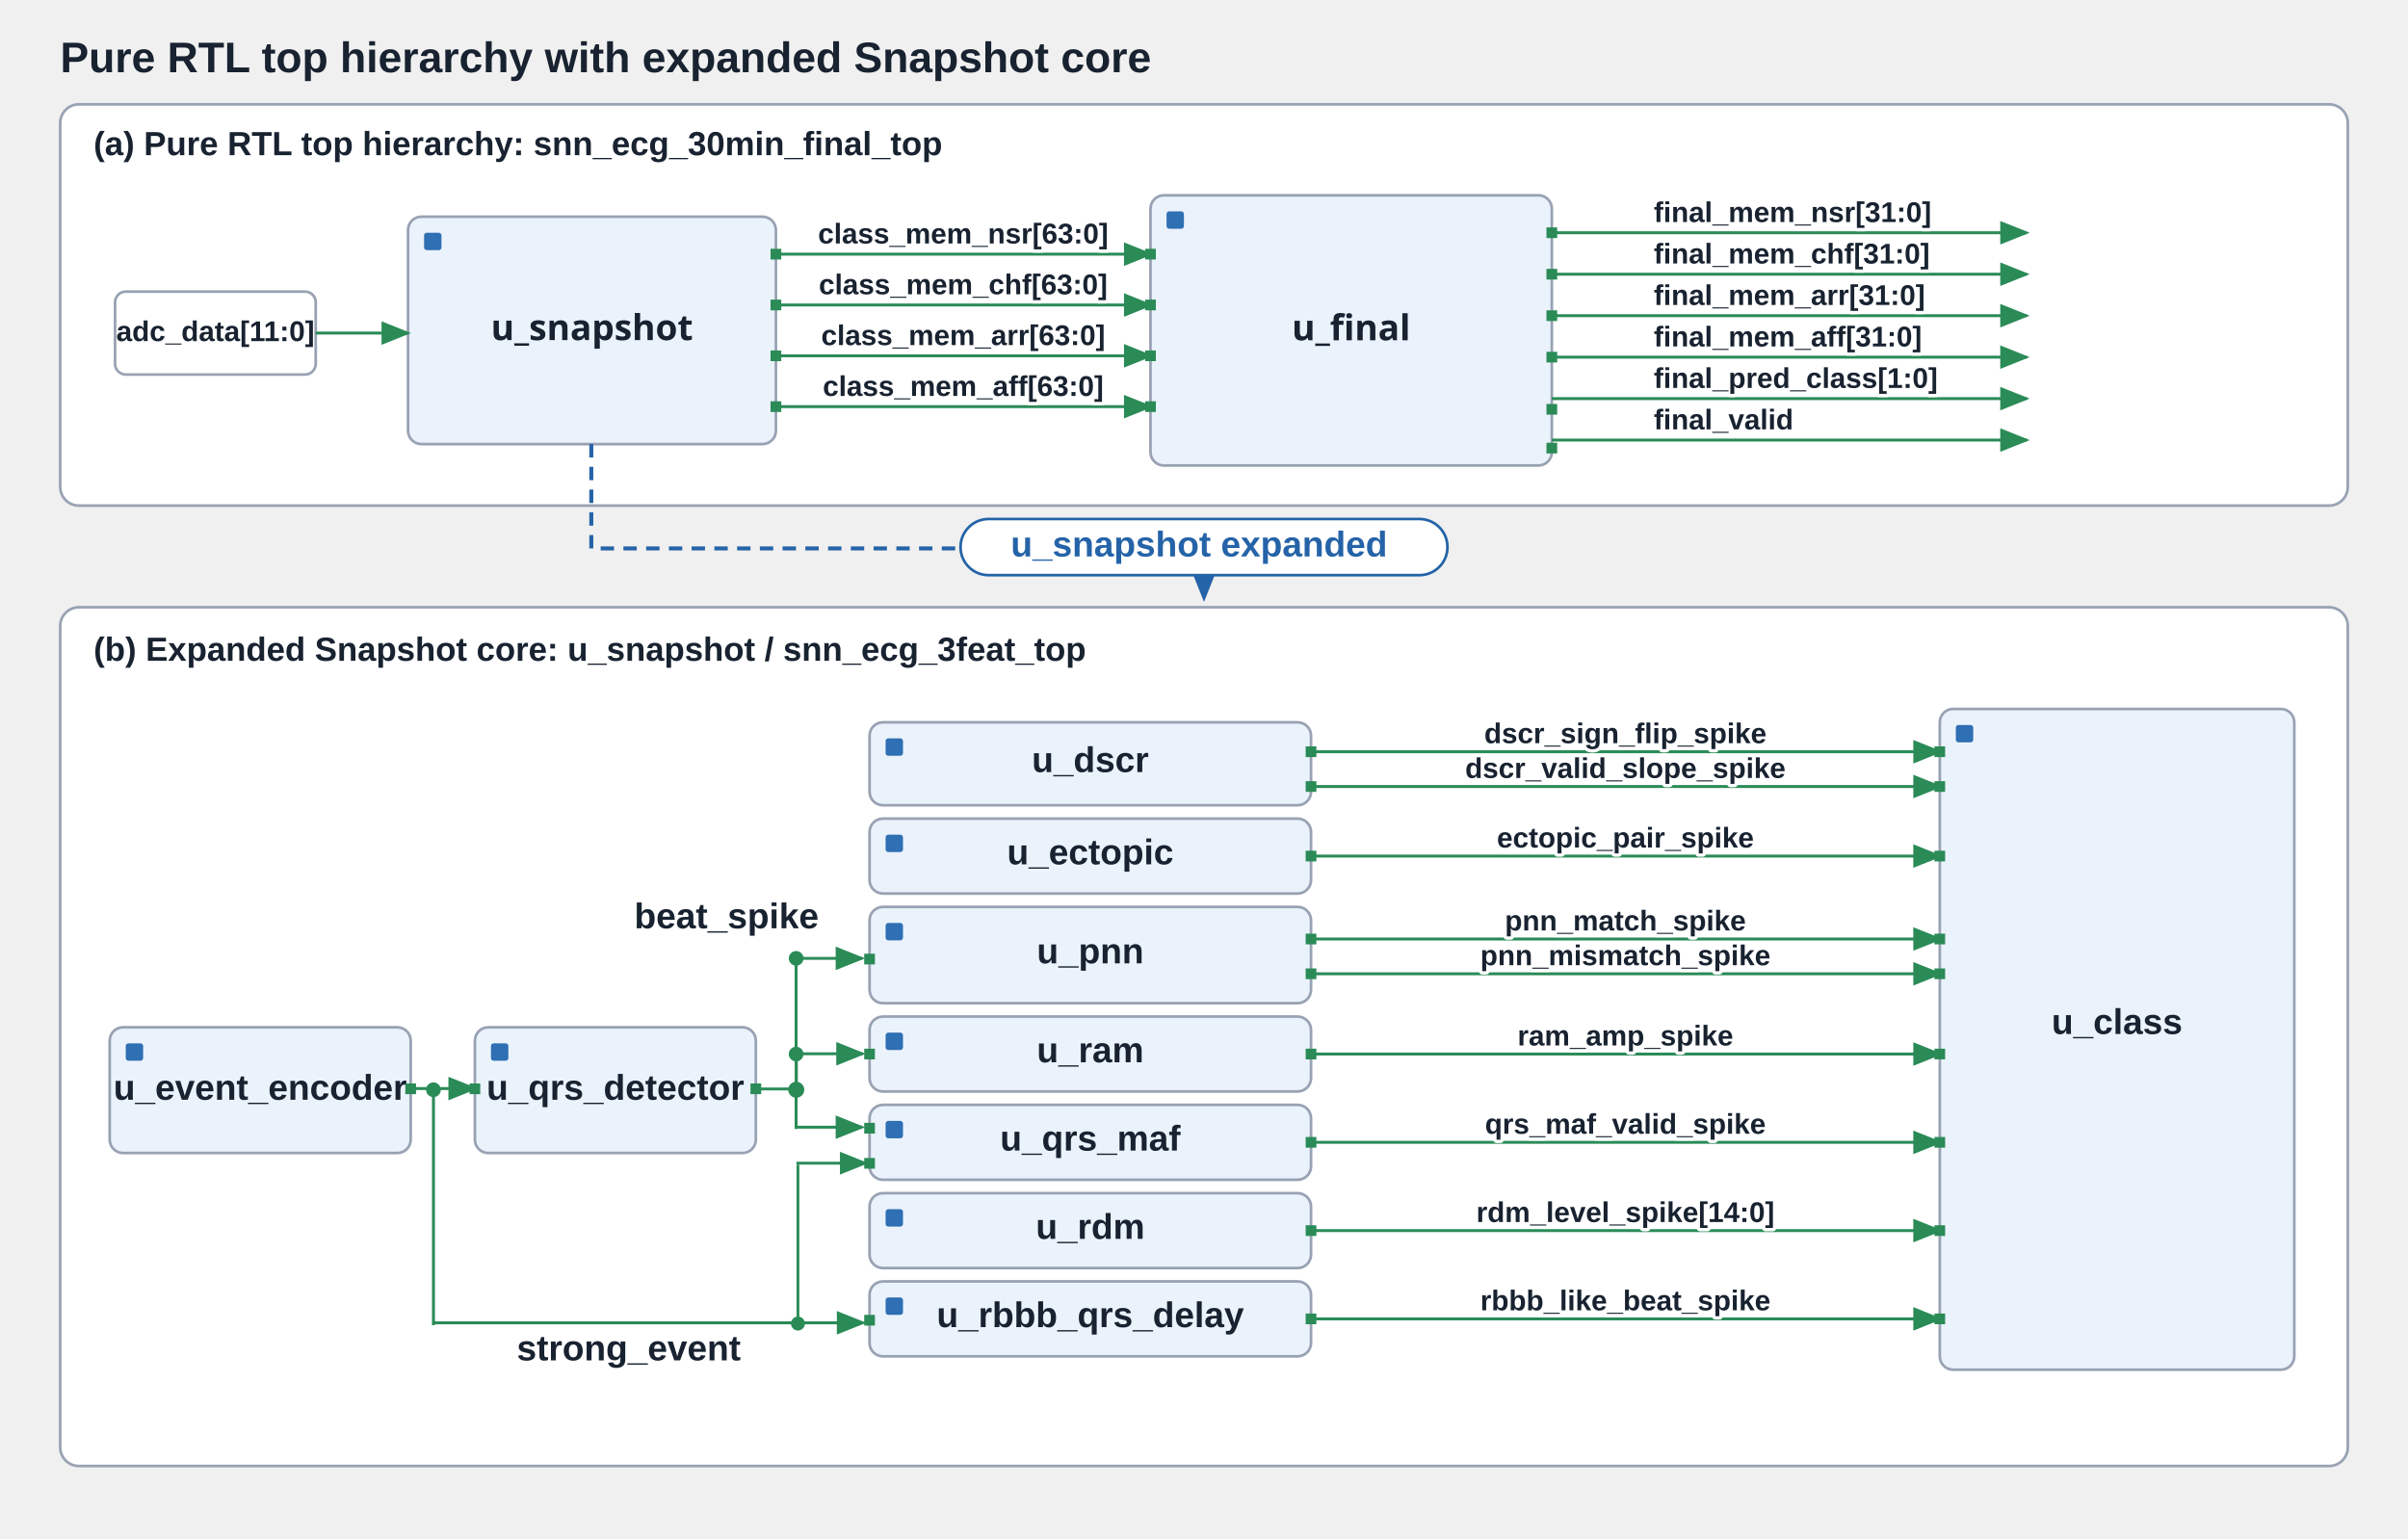
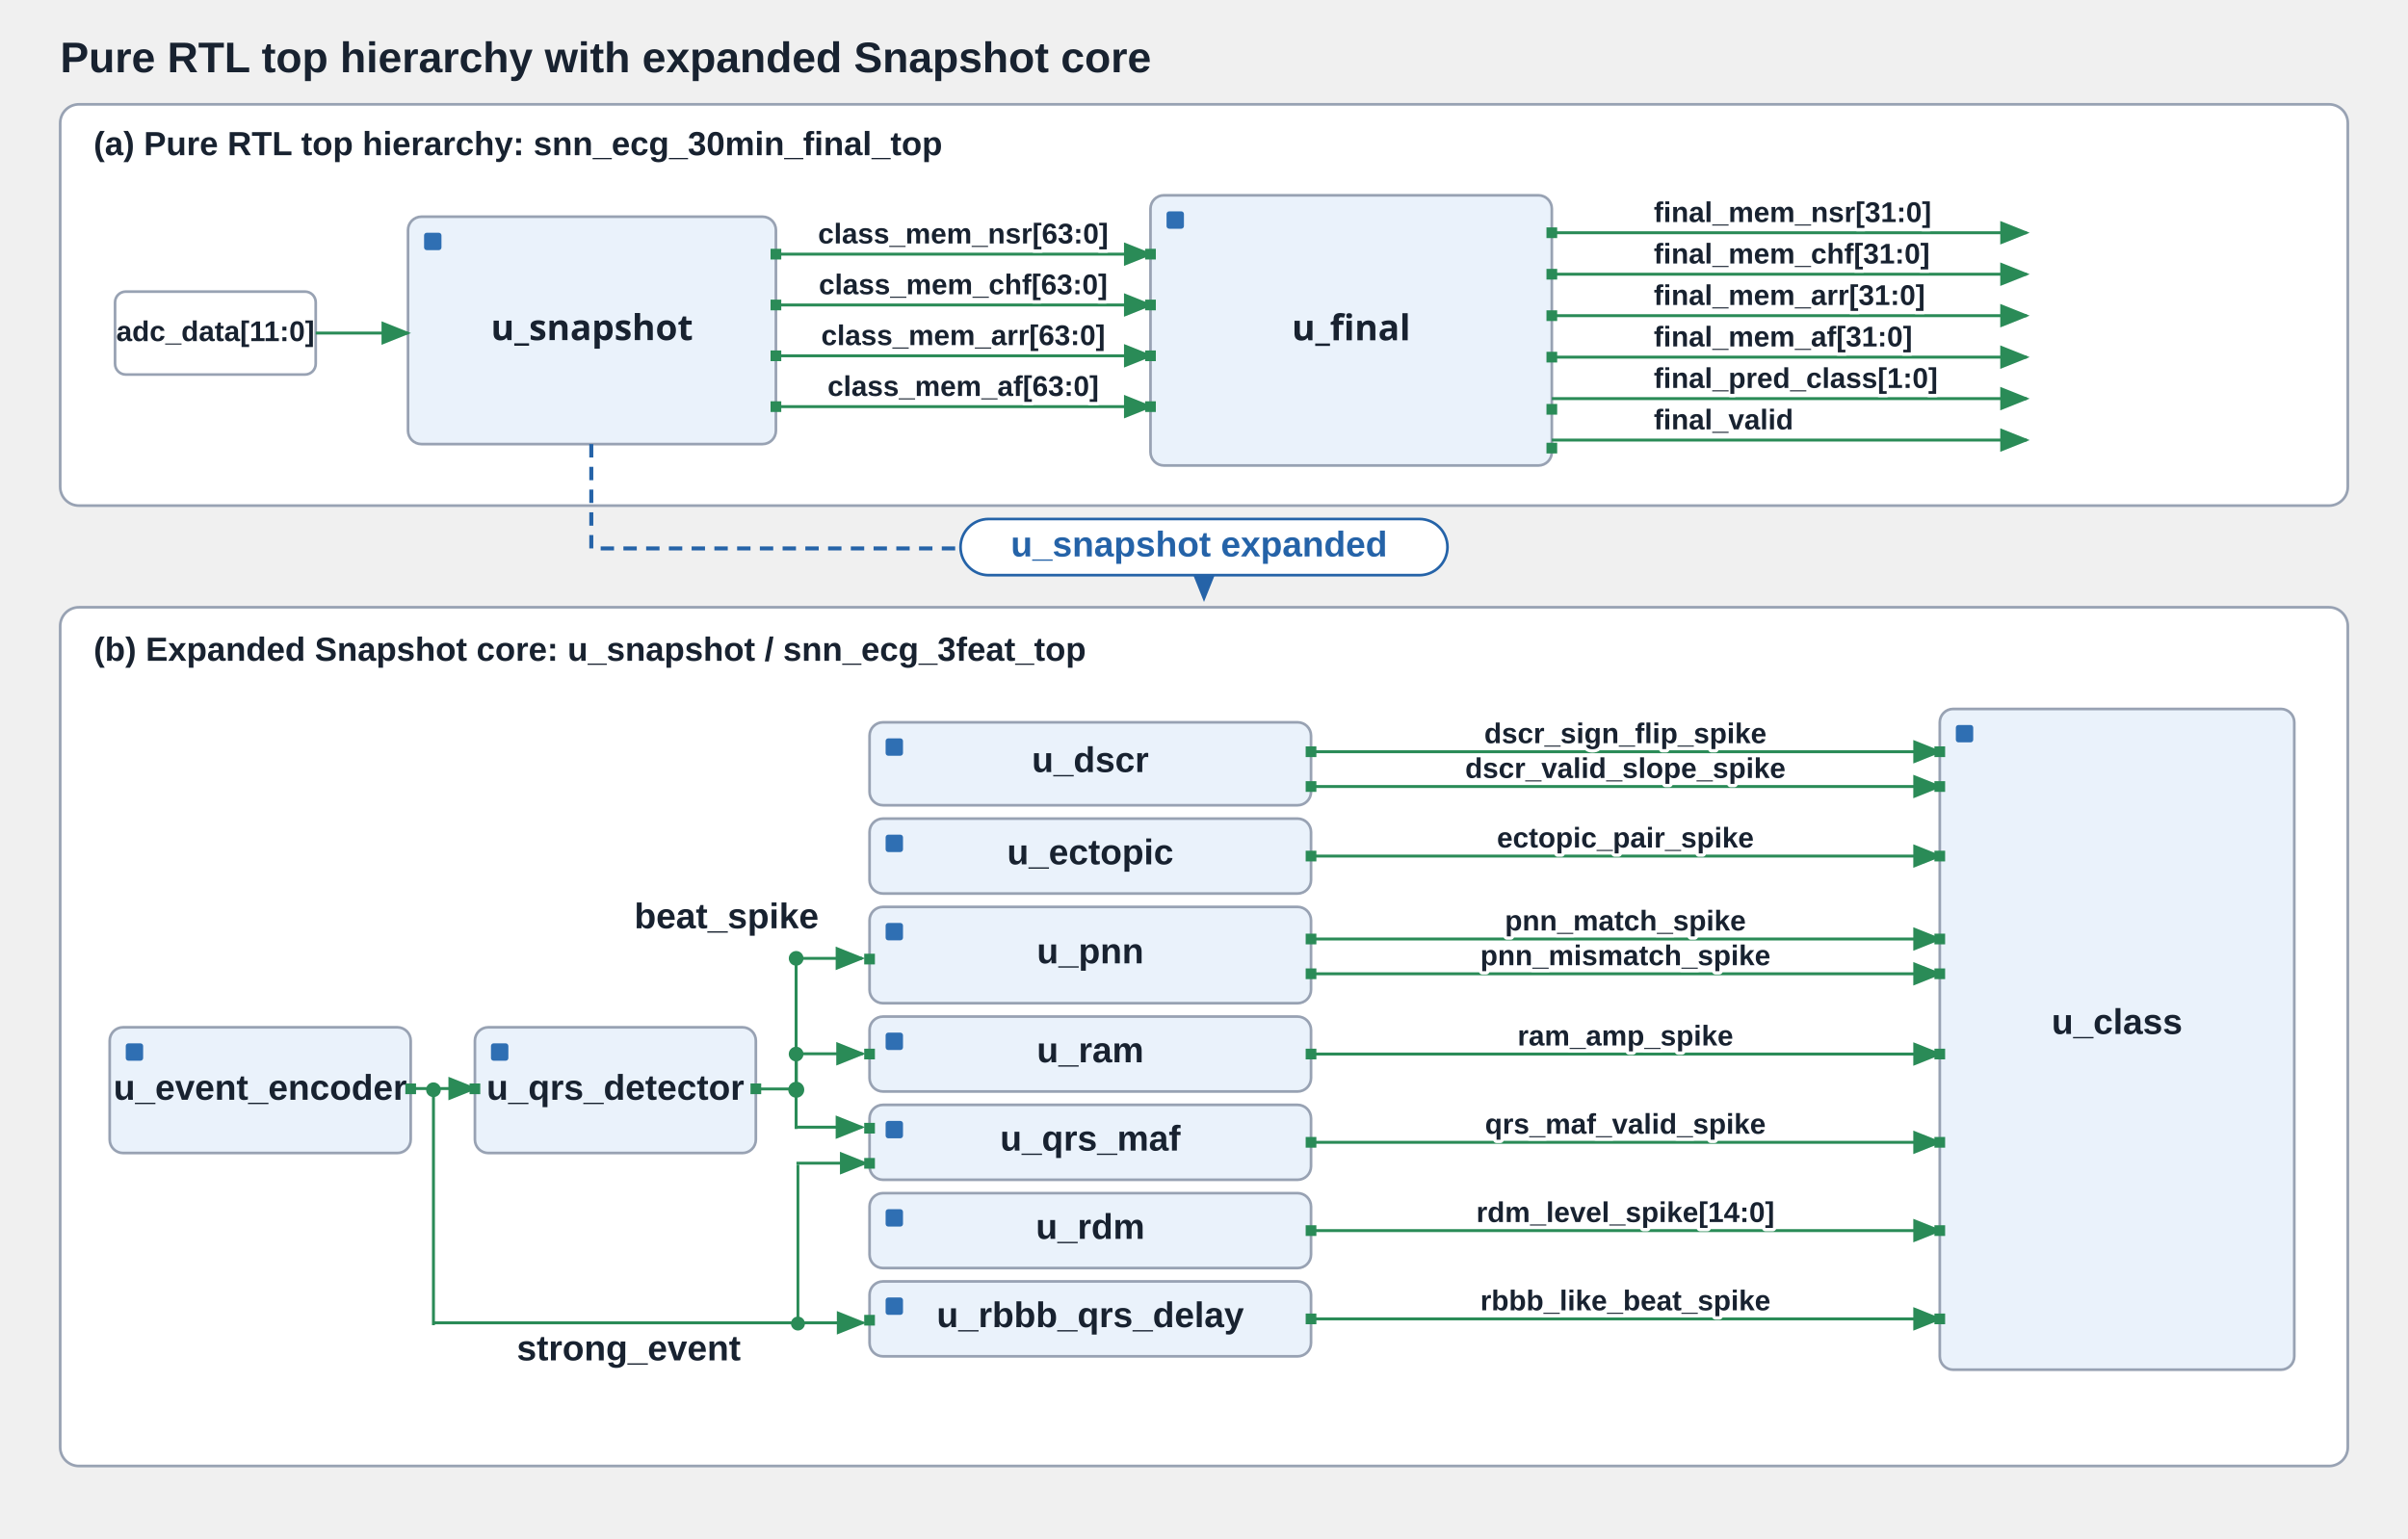
<svg xmlns="http://www.w3.org/2000/svg" width="1800" height="1150" viewBox="0 0 1800 1150" role="img" aria-labelledby="figure-title figure-description" version="1.1" id="svg72">
  <defs id="defs2">
    <marker style="overflow:visible" id="marker82" refX="0" refY="0" orient="auto" markerWidth="1" markerHeight="1" viewBox="0 0 1 1" preserveAspectRatio="xMidYMid">
      <path transform="scale(0.5)" style="fill:context-stroke;fill-rule:evenodd;stroke:none" d="M 5,0 C 5,2.76 2.76,5 0,5 -2.76,5 -5,2.76 -5,0 c 0,-2.76 2.3,-5 5,-5 2.76,0 5,2.24 5,5 z" id="path82" />
    </marker>
    <marker style="overflow:visible" id="Dot" refX="0" refY="0" orient="auto" markerWidth="1" markerHeight="1" viewBox="0 0 1 1" preserveAspectRatio="xMidYMid">
      <path transform="scale(0.5)" style="fill:context-stroke;fill-rule:evenodd;stroke:none" d="M 5,0 C 5,2.76 2.76,5 0,5 -2.76,5 -5,2.76 -5,0 c 0,-2.76 2.3,-5 5,-5 2.76,0 5,2.24 5,5 z" id="path17" />
    </marker>
    <rect x="1177.822" y="74.669" width="239.12" height="335.124" id="rect77" />
    <marker id="arrow-green" markerWidth="10" markerHeight="8" refX="9" refY="4" orient="auto" markerUnits="strokeWidth" viewBox="0 0 10 8" preserveAspectRatio="xMidYMid">
      <path d="M0,0 L10,4 L0,8 Z" fill="#2a8b57" id="path1" />
    </marker>
    <marker id="arrow-blue" markerWidth="10" markerHeight="8" refX="9" refY="4" orient="auto" markerUnits="strokeWidth">
      <path d="M0,0 L10,4 L0,8 Z" fill="#2563a8" id="path2" />
    </marker>
    <style id="style2">text{font-family:Arial,Helvetica,sans-serif} .signal{paint-order:stroke;stroke:#fff;stroke-width:5px;stroke-linejoin:round}</style>
  </defs>
  <text x="45" y="54" font-size="32" font-weight="700" text-anchor="start" fill="#182230" id="text2">Pure RTL top hierarchy with expanded Snapshot core</text>
  <rect x="45" y="78" width="1710" height="300" rx="14" fill="#ffffff" stroke="#98a2b3" stroke-width="2" id="rect3" />
  <rect x="45" y="454" width="1710" height="642" rx="14" fill="#ffffff" stroke="#98a2b3" stroke-width="2" id="rect4" />
  <text x="70" y="116" font-size="25" font-weight="700" text-anchor="start" fill="#182230" id="text4">(a) Pure RTL top hierarchy: snn_ecg_30min_final_top</text>
  <text x="70" y="494" font-size="25" font-weight="700" text-anchor="start" fill="#182230" id="text5">(b) Expanded Snapshot core: u_snapshot / snn_ecg_3feat_top</text>
  <rect x="305" y="162" width="275" height="170" rx="10" fill="#eaf2fb" stroke="#98a2b3" stroke-width="2" id="rect5" />
  <rect x="317" y="174" width="13" height="13" rx="2" fill="#2f6fb3" id="rect6" />
  <text x="442.5" y="254.26" font-size="20px" font-weight="700" text-anchor="middle" fill="#182230" id="text6" style="font-style:normal;font-variant:normal;font-weight:bold;font-stretch:normal;font-size:26.667px;font-family:Sans;-inkscape-font-specification:'Sans, Bold';font-variant-ligatures:normal;font-variant-caps:normal;font-variant-numeric:normal;font-variant-east-asian:normal;text-anchor:middle;fill:#182230">
    <tspan style="font-style:normal;font-variant:normal;font-weight:bold;font-stretch:normal;font-size:26.667px;font-family:Sans;-inkscape-font-specification:'Sans, Bold';font-variant-ligatures:normal;font-variant-caps:normal;font-variant-numeric:normal;font-variant-east-asian:normal" id="tspan72">u_snapshot</tspan>
  </text>
  <rect x="860" y="146" width="300" height="202" rx="10" fill="#eaf2fb" stroke="#98a2b3" stroke-width="2" id="rect7" />
  <rect x="872" y="158" width="13" height="13" rx="2" fill="#2f6fb3" id="rect8" />
  <text x="1010" y="254.391" font-size="20" font-weight="700" text-anchor="middle" fill="#182230" id="text8" style="font-style:normal;font-variant:normal;font-weight:bold;font-stretch:normal;font-size:26.667px;font-family:Sans;-inkscape-font-specification:'Sans, Bold';font-variant-ligatures:normal;font-variant-caps:normal;font-variant-numeric:normal;font-variant-east-asian:normal;text-anchor:middle;fill:#182230">u_final</text>
  <rect x="86" y="218" width="150" height="62" rx="8" fill="#ffffff" stroke="#98a2b3" stroke-width="2" id="rect9" />
  <text x="161" y="255" font-size="16" font-weight="700" text-anchor="middle" fill="#182230" id="text10" style="-inkscape-font-specification:'Arial, Helvetica, sans-serif, Bold';font-family:Arial, Helvetica, sans-serif;font-weight:bold;font-style:normal;font-stretch:normal;font-variant:normal;font-size:21.333px;font-variant-ligatures:normal;font-variant-caps:normal;font-variant-numeric:normal;font-variant-east-asian:normal;text-anchor:middle;fill:#182230">adc_data[11:0]</text>
  <line x1="236" y1="249" x2="305" y2="249" stroke="#2a8b57" stroke-width="2.2" fill="none" marker-end="url(#arrow-green)" id="line10" />
  <rect x="576" y="186" width="8" height="8" fill="#2a8b57" id="rect10" />
  <line x1="580" y1="190" x2="860" y2="190" stroke="#2a8b57" stroke-width="2.2" fill="none" marker-end="url(#arrow-green)" id="line11" />
  <text x="720" y="182" font-size="14" font-weight="600" text-anchor="middle" fill="#182230" class="signal" id="text11" style="font-size:21.333px;-inkscape-font-specification:'Arial, Helvetica, sans-serif, Semi-Bold';font-family:Arial, Helvetica, sans-serif;font-weight:600;font-style:normal;font-stretch:normal;font-variant:normal;font-variant-ligatures:normal;font-variant-caps:normal;font-variant-numeric:normal;font-variant-east-asian:normal;text-anchor:middle;fill:#182230;stroke:#ffffff;stroke-width:5px;stroke-linejoin:round;paint-order:stroke">class_mem_nsr[63:0]</text>
  <rect x="856" y="186" width="8" height="8" fill="#2a8b57" id="rect11" />
  <rect x="576" y="224" width="8" height="8" fill="#2a8b57" id="rect12" />
  <line x1="580" y1="228" x2="860" y2="228" stroke="#2a8b57" stroke-width="2.2" fill="none" marker-end="url(#arrow-green)" id="line12" />
  <text x="720" y="220" font-size="14" font-weight="600" text-anchor="middle" fill="#182230" class="signal" id="text12" style="font-size:21.333px;-inkscape-font-specification:'Arial, Helvetica, sans-serif, Semi-Bold';font-family:Arial, Helvetica, sans-serif;font-weight:600;font-style:normal;font-stretch:normal;font-variant:normal;font-variant-ligatures:normal;font-variant-caps:normal;font-variant-numeric:normal;font-variant-east-asian:normal;text-anchor:middle;fill:#182230;stroke:#ffffff;stroke-width:5px;stroke-linejoin:round;paint-order:stroke">class_mem_chf[63:0]</text>
  <rect x="856" y="224" width="8" height="8" fill="#2a8b57" id="rect13" />
  <rect x="576" y="262" width="8" height="8" fill="#2a8b57" id="rect14" />
  <line x1="580" y1="266" x2="860" y2="266" stroke="#2a8b57" stroke-width="2.2" fill="none" marker-end="url(#arrow-green)" id="line14" />
  <text x="720" y="258" font-size="14" font-weight="600" text-anchor="middle" fill="#182230" class="signal" id="text14" style="font-size:21.333px;-inkscape-font-specification:'Arial, Helvetica, sans-serif, Semi-Bold';font-family:Arial, Helvetica, sans-serif;font-weight:600;font-style:normal;font-stretch:normal;font-variant:normal;font-variant-ligatures:normal;font-variant-caps:normal;font-variant-numeric:normal;font-variant-east-asian:normal;text-anchor:middle;fill:#182230;stroke:#ffffff;stroke-width:5px;stroke-linejoin:round;paint-order:stroke">class_mem_arr[63:0]</text>
  <rect x="856" y="262" width="8" height="8" fill="#2a8b57" id="rect15" />
  <rect x="576" y="300" width="8" height="8" fill="#2a8b57" id="rect16" />
  <line x1="580" y1="304" x2="860" y2="304" stroke="#2a8b57" stroke-width="2.2" fill="none" marker-end="url(#arrow-green)" id="line16" />
-   <text x="720" y="296" font-size="14" font-weight="600" text-anchor="middle" fill="#182230" class="signal" id="text16" style="font-size:21.333px;-inkscape-font-specification:'Arial, Helvetica, sans-serif, Semi-Bold';font-family:Arial, Helvetica, sans-serif;font-weight:600;font-style:normal;font-stretch:normal;font-variant:normal;font-variant-ligatures:normal;font-variant-caps:normal;font-variant-numeric:normal;font-variant-east-asian:normal;text-anchor:middle;fill:#182230;stroke:#ffffff;stroke-width:5px;stroke-linejoin:round;paint-order:stroke">class_mem_aff[63:0]</text>
+   <text x="720" y="296" font-size="14" font-weight="600" text-anchor="middle" fill="#182230" class="signal" id="text16" style="font-size:21.333px;-inkscape-font-specification:'Arial, Helvetica, sans-serif, Semi-Bold';font-family:Arial, Helvetica, sans-serif;font-weight:600;font-style:normal;font-stretch:normal;font-variant:normal;font-variant-ligatures:normal;font-variant-caps:normal;font-variant-numeric:normal;font-variant-east-asian:normal;text-anchor:middle;fill:#182230;stroke:#ffffff;stroke-width:5px;stroke-linejoin:round;paint-order:stroke">class_mem_af[63:0]</text>
  <rect x="856" y="300" width="8" height="8" fill="#2a8b57" id="rect17" />
  <rect x="1156" y="170" width="8" height="8" fill="#2a8b57" id="rect18" />
  <line x1="1160" y1="174" x2="1515" y2="174" stroke="#2a8b57" stroke-width="2.2" fill="none" marker-end="url(#arrow-green)" id="line18" />
  <text x="1236.25" y="166" font-size="15" font-weight="600" text-anchor="start" fill="#182230" class="signal" id="text18" style="font-style:normal;font-variant:normal;font-weight:600;font-stretch:normal;font-size:21.333px;font-family:Arial, Helvetica, sans-serif;-inkscape-font-specification:'Arial, Helvetica, sans-serif, Semi-Bold';font-variant-ligatures:normal;font-variant-caps:normal;font-variant-numeric:normal;font-variant-east-asian:normal">final_mem_nsr[31:0]</text>
  <rect x="1156" y="201" width="8" height="8" fill="#2a8b57" id="rect19" />
  <line x1="1160" y1="205" x2="1515" y2="205" stroke="#2a8b57" stroke-width="2.2" fill="none" marker-end="url(#arrow-green)" id="line19" />
  <text x="1236.25" y="197" font-size="15" font-weight="600" text-anchor="start" fill="#182230" class="signal" id="text19" style="font-style:normal;font-variant:normal;font-weight:600;font-stretch:normal;font-size:21.333px;font-family:Arial, Helvetica, sans-serif;-inkscape-font-specification:'Arial, Helvetica, sans-serif, Semi-Bold';font-variant-ligatures:normal;font-variant-caps:normal;font-variant-numeric:normal;font-variant-east-asian:normal">final_mem_chf[31:0]</text>
  <rect x="1156" y="232" width="8" height="8" fill="#2a8b57" id="rect20" />
  <line x1="1160" y1="236" x2="1515" y2="236" stroke="#2a8b57" stroke-width="2.2" fill="none" marker-end="url(#arrow-green)" id="line20" />
  <text x="1236.25" y="228" font-size="15" font-weight="600" text-anchor="start" fill="#182230" class="signal" id="text20" style="font-style:normal;font-variant:normal;font-weight:600;font-stretch:normal;font-size:21.333px;font-family:Arial, Helvetica, sans-serif;-inkscape-font-specification:'Arial, Helvetica, sans-serif, Semi-Bold';font-variant-ligatures:normal;font-variant-caps:normal;font-variant-numeric:normal;font-variant-east-asian:normal">final_mem_arr[31:0]</text>
  <rect x="1156" y="263" width="8" height="8" fill="#2a8b57" id="rect21" />
  <line x1="1160" y1="267" x2="1515" y2="267" stroke="#2a8b57" stroke-width="2.2" fill="none" marker-end="url(#arrow-green)" id="line21" />
-   <text x="1236.25" y="259" font-size="15" font-weight="600" text-anchor="start" fill="#182230" class="signal" id="text21" style="font-style:normal;font-variant:normal;font-weight:600;font-stretch:normal;font-size:21.333px;font-family:Arial, Helvetica, sans-serif;-inkscape-font-specification:'Arial, Helvetica, sans-serif, Semi-Bold';font-variant-ligatures:normal;font-variant-caps:normal;font-variant-numeric:normal;font-variant-east-asian:normal">final_mem_aff[31:0]</text>
+   <text x="1236.25" y="259" font-size="15" font-weight="600" text-anchor="start" fill="#182230" class="signal" id="text21" style="font-style:normal;font-variant:normal;font-weight:600;font-stretch:normal;font-size:21.333px;font-family:Arial, Helvetica, sans-serif;-inkscape-font-specification:'Arial, Helvetica, sans-serif, Semi-Bold';font-variant-ligatures:normal;font-variant-caps:normal;font-variant-numeric:normal;font-variant-east-asian:normal">final_mem_af[31:0]</text>
  <rect x="1156" y="302" width="8" height="8" fill="#2a8b57" id="rect22" />
  <line x1="1160" y1="298" x2="1515" y2="298" stroke="#2a8b57" stroke-width="2.2" fill="none" marker-end="url(#arrow-green)" id="line22" />
  <text x="1236.25" y="290" font-size="15" font-weight="600" text-anchor="start" fill="#182230" class="signal" id="text22" style="font-style:normal;font-variant:normal;font-weight:600;font-stretch:normal;font-size:21.333px;font-family:Arial, Helvetica, sans-serif;-inkscape-font-specification:'Arial, Helvetica, sans-serif, Semi-Bold';font-variant-ligatures:normal;font-variant-caps:normal;font-variant-numeric:normal;font-variant-east-asian:normal">final_pred_class[1:0]</text>
  <rect x="1156" y="331" width="8" height="8" fill="#2a8b57" id="rect23" />
  <line x1="1160" y1="329" x2="1515" y2="329" stroke="#2a8b57" stroke-width="2.2" fill="none" marker-end="url(#arrow-green)" id="line23" />
  <text x="1236.25" y="321" font-size="15" font-weight="600" text-anchor="start" fill="#182230" class="signal" id="text23" style="font-style:normal;font-variant:normal;font-weight:600;font-stretch:normal;font-size:21.333px;font-family:Arial, Helvetica, sans-serif;-inkscape-font-specification:'Arial, Helvetica, sans-serif, Semi-Bold';font-variant-ligatures:normal;font-variant-caps:normal;font-variant-numeric:normal;font-variant-east-asian:normal">final_valid</text>
  <path d="M 442 332 L 442 410 L 900 410 L 900 447" stroke="#2563a8" stroke-width="3" stroke-dasharray="10 7" fill="none" marker-end="url(#arrow-blue)" id="path23" />
  <rect x="718" y="388" width="364" height="42" rx="21" fill="#ffffff" stroke="#2563a8" stroke-width="2" id="rect24" />
  <text x="900" y="416" font-size="17px" font-weight="700" text-anchor="middle" fill="#2563a8" id="text24" style="-inkscape-font-specification:'Arial, Helvetica, sans-serif, Bold';font-family:Arial, Helvetica, sans-serif;font-weight:bold;font-style:normal;font-stretch:normal;font-variant:normal;font-size:26.667px;font-variant-ligatures:normal;font-variant-caps:normal;font-variant-numeric:normal;font-variant-east-asian:normal;text-anchor:middle;fill:#2563a8">
    <tspan id="tspan76" x="900" y="416">u_snapshot expanded</tspan>
    <tspan id="tspan77" x="900" y="437.25" />
  </text>
  <rect x="82" y="768" width="225" height="94" rx="10" fill="#eaf2fb" stroke="#98a2b3" stroke-width="2" id="rect25" />
  <rect x="94" y="780" width="13" height="13" rx="2" fill="#2f6fb3" id="rect26" />
  <text x="194.5" y="822.18" font-size="18" font-weight="700" text-anchor="middle" fill="#182230" id="text26" style="font-style:normal;font-variant:normal;font-weight:bold;font-stretch:normal;font-size:26.667px;font-family:Arial, Helvetica, sans-serif;-inkscape-font-specification:'Arial, Helvetica, sans-serif, Bold';font-variant-ligatures:normal;font-variant-caps:normal;font-variant-numeric:normal;font-variant-east-asian:normal;text-anchor:middle;fill:#182230">u_event_encoder</text>
  <rect x="355" y="768" width="210" height="94" rx="10" fill="#eaf2fb" stroke="#98a2b3" stroke-width="2" id="rect27" />
  <rect x="367" y="780" width="13" height="13" rx="2" fill="#2f6fb3" id="rect28" />
  <text x="460" y="822.18" font-size="18" font-weight="700" text-anchor="middle" fill="#182230" id="text28" style="font-style:normal;font-variant:normal;font-weight:bold;font-stretch:normal;font-size:26.667px;font-family:Arial, Helvetica, sans-serif;-inkscape-font-specification:'Arial, Helvetica, sans-serif, Bold';font-variant-ligatures:normal;font-variant-caps:normal;font-variant-numeric:normal;font-variant-east-asian:normal;text-anchor:middle;fill:#182230">u_qrs_detector</text>
  <rect x="650" y="540" width="330" height="62" rx="10" fill="#eaf2fb" stroke="#98a2b3" stroke-width="2" id="rect29" />
  <rect x="662" y="552" width="13" height="13" rx="2" fill="#2f6fb3" id="rect30" />
  <text x="815" y="577.18" font-size="18" font-weight="700" text-anchor="middle" fill="#182230" id="text30" style="font-style:normal;font-variant:normal;font-weight:bold;font-stretch:normal;font-size:26.667px;font-family:Arial, Helvetica, sans-serif;-inkscape-font-specification:'Arial, Helvetica, sans-serif, Bold';font-variant-ligatures:normal;font-variant-caps:normal;font-variant-numeric:normal;font-variant-east-asian:normal">u_dscr</text>
  <rect x="650" y="612" width="330" height="56" rx="10" fill="#eaf2fb" stroke="#98a2b3" stroke-width="2" id="rect31" />
  <rect x="662" y="624" width="13" height="13" rx="2" fill="#2f6fb3" id="rect32" />
  <text x="815" y="646.18" font-size="18" font-weight="700" text-anchor="middle" fill="#182230" id="text32" style="font-style:normal;font-variant:normal;font-weight:bold;font-stretch:normal;font-size:26.667px;font-family:Arial, Helvetica, sans-serif;-inkscape-font-specification:'Arial, Helvetica, sans-serif, Bold';font-variant-ligatures:normal;font-variant-caps:normal;font-variant-numeric:normal;font-variant-east-asian:normal">u_ectopic</text>
  <rect x="650" y="678" width="330" height="72" rx="10" fill="#eaf2fb" stroke="#98a2b3" stroke-width="2" id="rect33" />
  <rect x="662" y="690" width="13" height="13" rx="2" fill="#2f6fb3" id="rect34" />
  <text x="815" y="720.18" font-size="18" font-weight="700" text-anchor="middle" fill="#182230" id="text34" style="font-style:normal;font-variant:normal;font-weight:bold;font-stretch:normal;font-size:26.667px;font-family:Arial, Helvetica, sans-serif;-inkscape-font-specification:'Arial, Helvetica, sans-serif, Bold';font-variant-ligatures:normal;font-variant-caps:normal;font-variant-numeric:normal;font-variant-east-asian:normal">u_pnn</text>
  <rect x="650" y="760" width="330" height="56" rx="10" fill="#eaf2fb" stroke="#98a2b3" stroke-width="2" id="rect35" />
  <rect x="662" y="772" width="13" height="13" rx="2" fill="#2f6fb3" id="rect36" />
  <text x="815" y="794.18" font-size="18" font-weight="700" text-anchor="middle" fill="#182230" id="text36" style="font-style:normal;font-variant:normal;font-weight:bold;font-stretch:normal;font-size:26.667px;font-family:Arial, Helvetica, sans-serif;-inkscape-font-specification:'Arial, Helvetica, sans-serif, Bold';font-variant-ligatures:normal;font-variant-caps:normal;font-variant-numeric:normal;font-variant-east-asian:normal">u_ram</text>
  <rect x="650" y="826" width="330" height="56" rx="10" fill="#eaf2fb" stroke="#98a2b3" stroke-width="2" id="rect37" />
  <rect x="662" y="838" width="13" height="13" rx="2" fill="#2f6fb3" id="rect38" />
  <text x="815" y="860.18" font-size="18" font-weight="700" text-anchor="middle" fill="#182230" id="text38" style="font-style:normal;font-variant:normal;font-weight:bold;font-stretch:normal;font-size:26.667px;font-family:Arial, Helvetica, sans-serif;-inkscape-font-specification:'Arial, Helvetica, sans-serif, Bold';font-variant-ligatures:normal;font-variant-caps:normal;font-variant-numeric:normal;font-variant-east-asian:normal">u_qrs_maf</text>
  <rect x="650" y="892" width="330" height="56" rx="10" fill="#eaf2fb" stroke="#98a2b3" stroke-width="2" id="rect39" />
  <rect x="662" y="904" width="13" height="13" rx="2" fill="#2f6fb3" id="rect40" />
  <text x="815" y="926.18" font-size="18" font-weight="700" text-anchor="middle" fill="#182230" id="text40" style="font-style:normal;font-variant:normal;font-weight:bold;font-stretch:normal;font-size:26.667px;font-family:Arial, Helvetica, sans-serif;-inkscape-font-specification:'Arial, Helvetica, sans-serif, Bold';font-variant-ligatures:normal;font-variant-caps:normal;font-variant-numeric:normal;font-variant-east-asian:normal">u_rdm</text>
  <rect x="650" y="958" width="330" height="56" rx="10" fill="#eaf2fb" stroke="#98a2b3" stroke-width="2" id="rect41" />
  <rect x="662" y="970" width="13" height="13" rx="2" fill="#2f6fb3" id="rect42" />
  <text x="815" y="992.18" font-size="18" font-weight="700" text-anchor="middle" fill="#182230" id="text42" style="font-style:normal;font-variant:normal;font-weight:bold;font-stretch:normal;font-size:26.667px;font-family:Arial, Helvetica, sans-serif;-inkscape-font-specification:'Arial, Helvetica, sans-serif, Bold';font-variant-ligatures:normal;font-variant-caps:normal;font-variant-numeric:normal;font-variant-east-asian:normal">u_rbbb_qrs_delay</text>
  <rect x="1450" y="530" width="265" height="494" rx="10" fill="#eaf2fb" stroke="#98a2b3" stroke-width="2" id="rect43" />
  <rect x="1462" y="542" width="13" height="13" rx="2" fill="#2f6fb3" id="rect44" />
  <text x="1582.5" y="773" font-size="20" font-weight="700" text-anchor="middle" fill="#182230" id="text44" style="font-style:normal;font-variant:normal;font-weight:bold;font-stretch:normal;font-size:26.667px;font-family:Arial, Helvetica, sans-serif;-inkscape-font-specification:'Arial, Helvetica, sans-serif, Bold';font-variant-ligatures:normal;font-variant-caps:normal;font-variant-numeric:normal;font-variant-east-asian:normal;text-anchor:middle;fill:#182230">u_class</text>
  <rect x="303" y="810" width="8" height="8" fill="#2a8b57" id="rect45" />
  <line x1="307" y1="813.8" x2="355" y2="813.8" stroke="#2a8b57" stroke-width="2.2" fill="none" marker-end="url(#arrow-green)" id="line45" />
  <rect x="351" y="810" width="8" height="8" fill="#2a8b57" id="rect46" />
  <rect x="561" y="810" width="8" height="8" fill="#2a8b57" id="rect47" />
  <text x="470" y="1017" font-size="13" font-weight="600" text-anchor="middle" fill="#182230" class="signal" id="text47" style="font-style:normal;font-variant:normal;font-weight:600;font-stretch:normal;font-size:26.667px;font-family:Arial, Helvetica, sans-serif;-inkscape-font-specification:'Arial, Helvetica, sans-serif, Semi-Bold';font-variant-ligatures:normal;font-variant-caps:normal;font-variant-numeric:normal;font-variant-east-asian:normal;text-anchor:middle;fill:#182230;stroke:#ffffff;stroke-width:5px;stroke-linejoin:round;paint-order:stroke">strong_event</text>
  <text x="612" y="694" font-size="13" font-weight="600" text-anchor="end" fill="#182230" class="signal" id="text50" style="font-style:normal;font-variant:normal;font-weight:600;font-stretch:normal;font-size:26.667px;font-family:Arial, Helvetica, sans-serif;-inkscape-font-specification:'Arial, Helvetica, sans-serif, Semi-Bold';font-variant-ligatures:normal;font-variant-caps:normal;font-variant-numeric:normal;font-variant-east-asian:normal;text-anchor:end;fill:#182230;stroke:#ffffff;stroke-width:5px;stroke-linejoin:round;paint-order:stroke">beat_spike</text>
  <rect x="976" y="558" width="8" height="8" fill="#2a8b57" id="rect55" />
  <line x1="980" y1="562" x2="1450" y2="562" stroke="#2a8b57" stroke-width="2.2" fill="none" marker-end="url(#arrow-green)" id="line55" />
  <text x="1215" y="555.6" font-size="14" font-weight="600" text-anchor="middle" fill="#182230" class="signal" id="text55" style="font-style:normal;font-variant:normal;font-weight:600;font-stretch:normal;font-size:21.333px;font-family:Arial, Helvetica, sans-serif;-inkscape-font-specification:'Arial, Helvetica, sans-serif, Semi-Bold';font-variant-ligatures:normal;font-variant-caps:normal;font-variant-numeric:normal;font-variant-east-asian:normal">dscr_sign_flip_spike</text>
  <rect x="1446" y="558" width="8" height="8" fill="#2a8b57" id="rect56" />
  <rect x="976" y="584" width="8" height="8" fill="#2a8b57" id="rect57" />
  <line x1="980" y1="588" x2="1450" y2="588" stroke="#2a8b57" stroke-width="2.2" fill="none" marker-end="url(#arrow-green)" id="line57" />
  <text x="1215" y="581.6" font-size="14" font-weight="600" text-anchor="middle" fill="#182230" class="signal" id="text57" style="font-style:normal;font-variant:normal;font-weight:600;font-stretch:normal;font-size:21.333px;font-family:Arial, Helvetica, sans-serif;-inkscape-font-specification:'Arial, Helvetica, sans-serif, Semi-Bold';font-variant-ligatures:normal;font-variant-caps:normal;font-variant-numeric:normal;font-variant-east-asian:normal">dscr_valid_slope_spike</text>
  <rect x="1446" y="584" width="8" height="8" fill="#2a8b57" id="rect58" />
  <rect x="976" y="636" width="8" height="8" fill="#2a8b57" id="rect59" />
  <line x1="980" y1="640" x2="1450" y2="640" stroke="#2a8b57" stroke-width="2.2" fill="none" marker-end="url(#arrow-green)" id="line59" />
  <text x="1215" y="633.6" font-size="14" font-weight="600" text-anchor="middle" fill="#182230" class="signal" id="text59" style="font-style:normal;font-variant:normal;font-weight:600;font-stretch:normal;font-size:21.333px;font-family:Arial, Helvetica, sans-serif;-inkscape-font-specification:'Arial, Helvetica, sans-serif, Semi-Bold';font-variant-ligatures:normal;font-variant-caps:normal;font-variant-numeric:normal;font-variant-east-asian:normal">ectopic_pair_spike</text>
  <rect x="1446" y="636" width="8" height="8" fill="#2a8b57" id="rect60" />
  <rect x="976" y="698" width="8" height="8" fill="#2a8b57" id="rect61" />
  <line x1="980" y1="702" x2="1450" y2="702" stroke="#2a8b57" stroke-width="2.2" fill="none" marker-end="url(#arrow-green)" id="line61" />
  <text x="1215" y="695.6" font-size="14" font-weight="600" text-anchor="middle" fill="#182230" class="signal" id="text61" style="font-style:normal;font-variant:normal;font-weight:600;font-stretch:normal;font-size:21.333px;font-family:Arial, Helvetica, sans-serif;-inkscape-font-specification:'Arial, Helvetica, sans-serif, Semi-Bold';font-variant-ligatures:normal;font-variant-caps:normal;font-variant-numeric:normal;font-variant-east-asian:normal">pnn_match_spike</text>
  <rect x="1446" y="698" width="8" height="8" fill="#2a8b57" id="rect62" />
  <rect x="976" y="724" width="8" height="8" fill="#2a8b57" id="rect63" />
  <line x1="980" y1="728" x2="1450" y2="728" stroke="#2a8b57" stroke-width="2.2" fill="none" marker-end="url(#arrow-green)" id="line63" />
  <text x="1215" y="721.6" font-size="14" font-weight="600" text-anchor="middle" fill="#182230" class="signal" id="text63" style="font-style:normal;font-variant:normal;font-weight:600;font-stretch:normal;font-size:21.333px;font-family:Arial, Helvetica, sans-serif;-inkscape-font-specification:'Arial, Helvetica, sans-serif, Semi-Bold';font-variant-ligatures:normal;font-variant-caps:normal;font-variant-numeric:normal;font-variant-east-asian:normal">pnn_mismatch_spike</text>
  <rect x="1446" y="724" width="8" height="8" fill="#2a8b57" id="rect64" />
  <rect x="976" y="784" width="8" height="8" fill="#2a8b57" id="rect65" />
  <line x1="980" y1="788" x2="1450" y2="788" stroke="#2a8b57" stroke-width="2.2" fill="none" marker-end="url(#arrow-green)" id="line65" />
  <text x="1215" y="781.6" font-size="14" font-weight="600" text-anchor="middle" fill="#182230" class="signal" id="text65" style="font-style:normal;font-variant:normal;font-weight:600;font-stretch:normal;font-size:21.333px;font-family:Arial, Helvetica, sans-serif;-inkscape-font-specification:'Arial, Helvetica, sans-serif, Semi-Bold';font-variant-ligatures:normal;font-variant-caps:normal;font-variant-numeric:normal;font-variant-east-asian:normal">ram_amp_spike</text>
  <rect x="1446" y="784" width="8" height="8" fill="#2a8b57" id="rect66" />
  <rect x="976" y="850" width="8" height="8" fill="#2a8b57" id="rect67" />
  <line x1="980" y1="854" x2="1450" y2="854" stroke="#2a8b57" stroke-width="2.2" fill="none" marker-end="url(#arrow-green)" id="line67" />
  <text x="1215" y="847.6" font-size="14" font-weight="600" text-anchor="middle" fill="#182230" class="signal" id="text67" style="font-style:normal;font-variant:normal;font-weight:600;font-stretch:normal;font-size:21.333px;font-family:Arial, Helvetica, sans-serif;-inkscape-font-specification:'Arial, Helvetica, sans-serif, Semi-Bold';font-variant-ligatures:normal;font-variant-caps:normal;font-variant-numeric:normal;font-variant-east-asian:normal">qrs_maf_valid_spike</text>
  <rect x="1446" y="850" width="8" height="8" fill="#2a8b57" id="rect68" />
  <rect x="976" y="916" width="8" height="8" fill="#2a8b57" id="rect69" />
  <line x1="980" y1="920" x2="1450" y2="920" stroke="#2a8b57" stroke-width="2.2" fill="none" marker-end="url(#arrow-green)" id="line69" />
  <text x="1215" y="913.6" font-size="14" font-weight="600" text-anchor="middle" fill="#182230" class="signal" id="text69" style="font-style:normal;font-variant:normal;font-weight:600;font-stretch:normal;font-size:21.333px;font-family:Arial, Helvetica, sans-serif;-inkscape-font-specification:'Arial, Helvetica, sans-serif, Semi-Bold';font-variant-ligatures:normal;font-variant-caps:normal;font-variant-numeric:normal;font-variant-east-asian:normal">rdm_level_spike[14:0]</text>
  <rect x="1446" y="916" width="8" height="8" fill="#2a8b57" id="rect70" />
  <rect x="976" y="982" width="8" height="8" fill="#2a8b57" id="rect71" />
  <line x1="980" y1="986" x2="1450" y2="986" stroke="#2a8b57" stroke-width="2.2" fill="none" marker-end="url(#arrow-green)" id="line71" />
  <text x="1215" y="979.6" font-size="14" font-weight="600" text-anchor="middle" fill="#182230" class="signal" id="text71" style="font-style:normal;font-variant:normal;font-weight:600;font-stretch:normal;font-size:21.333px;font-family:Arial, Helvetica, sans-serif;-inkscape-font-specification:'Arial, Helvetica, sans-serif, Semi-Bold';font-variant-ligatures:normal;font-variant-caps:normal;font-variant-numeric:normal;font-variant-east-asian:normal">rbbb_like_beat_spike</text>
  <rect x="1446" y="982" width="8" height="8" fill="#2a8b57" id="rect72" />
  <text xml:space="preserve" style="font-style:normal;font-variant:normal;font-weight:bold;font-stretch:normal;font-size:18.667px;font-family:Sans;-inkscape-font-specification:'Sans, Bold';font-variant-ligatures:normal;font-variant-caps:normal;font-variant-numeric:normal;font-variant-east-asian:normal;writing-mode:lr-tb;direction:ltr;fill:#000000;stroke:#6b46c1;stroke-width:2;stroke-linejoin:bevel;stroke-dasharray:12, 2" x="920.216" y="115.656" id="text73">
    <tspan id="tspan73" x="920.216" y="115.656" />
  </text>
  <text xml:space="preserve" style="font-style:normal;font-variant:normal;font-weight:bold;font-stretch:normal;font-size:18.667px;font-family:Arial, Helvetica, sans-serif;-inkscape-font-specification:'Arial, Helvetica, sans-serif, Bold';font-variant-ligatures:normal;font-variant-caps:normal;font-variant-numeric:normal;font-variant-east-asian:normal;writing-mode:lr-tb;direction:ltr;fill:#000000;stroke:#6b46c1;stroke-width:2;stroke-linejoin:bevel;stroke-dasharray:12, 2" x="1224.046" y="-22.223" id="text74">
    <tspan id="tspan74" x="1224.046" y="-22.223" />
  </text>
  <text xml:space="preserve" style="font-style:normal;font-variant:normal;font-weight:bold;font-stretch:normal;font-size:18.667px;font-family:Arial, Helvetica, sans-serif;-inkscape-font-specification:'Arial, Helvetica, sans-serif, Bold';font-variant-ligatures:normal;font-variant-caps:normal;font-variant-numeric:normal;font-variant-east-asian:normal;writing-mode:lr-tb;direction:ltr;fill:#000000;stroke:#6b46c1;stroke-width:2;stroke-linejoin:bevel;stroke-dasharray:12, 2" x="283.566" y="805.363" id="text75">
    <tspan id="tspan75" x="283.566" y="805.363" />
  </text>
  <text xml:space="preserve" id="text77" style="fill:#000000;text-orientation:auto;stroke:#6b46c1;stroke-width:2;stroke-dasharray:12, 2;stroke-linejoin:bevel;writing-mode:lr-tb;direction:ltr;-inkscape-font-specification:'Arial, Helvetica, sans-serif, Bold';font-family:Arial, Helvetica, sans-serif;font-weight:bold;font-style:normal;font-stretch:normal;font-variant:normal;font-size:26.667px;font-variant-ligatures:normal;font-variant-caps:normal;font-variant-numeric:normal;font-variant-east-asian:normal;white-space:pre;shape-inside:url(#rect77)" />
  <rect x="646" y="713" width="8" height="8" fill="#2a8b57" id="rect11-2" />
  <rect x="646" y="784" width="8" height="8" fill="#2a8b57" id="rect11-5" />
  <rect x="646" y="865.7" width="8" height="8" fill="#2a8b57" id="rect11-1" />
  <rect x="646" y="839.445" width="8" height="8" fill="#2a8b57" id="rect11-1-1" />
  <rect x="646" y="983" width="8" height="8" fill="#2a8b57" id="rect11-27" />
  <path style="fill:#2a8b57;fill-opacity:1;stroke:#2a8b57;stroke-width:2.2;stroke-linejoin:bevel;stroke-dasharray:none;stroke-opacity:1;marker-start:url(#Dot)" d="M 324.012,814.696 V 990.703" id="path78" />
  <path style="fill:#2a8b57;fill-opacity:1;stroke:#2a8b57;stroke-width:2.2;stroke-linejoin:bevel;stroke-dasharray:none;stroke-opacity:1;marker-end:url(#arrow-green)" d="M 324.457,988.925 H 645.357" id="path79" />
  <path style="fill:#2a8b57;fill-opacity:1;stroke:#2a8b57;stroke-width:2.083;stroke-linejoin:bevel;stroke-dasharray:none;stroke-opacity:1;marker-start:url(#marker82)" d="M 596.467,989.492 V 870.698" id="path80" />
  <path style="fill:#2a8b57;fill-opacity:1;stroke:#2a8b57;stroke-width:2.131;stroke-linejoin:bevel;stroke-dasharray:none;stroke-opacity:1;marker-end:url(#arrow-green)" d="m 595.356,869.587 h 51.694" id="path83" />
  <path style="fill:#2a8b57;fill-opacity:1;stroke:#2a8b57;stroke-width:2.2;stroke-linejoin:bevel;stroke-dasharray:none;stroke-opacity:1" d="m 566.243,814.1 h 29.779" id="path84" />
  <path style="fill:#2a8b57;fill-opacity:1;stroke:#2a8b57;stroke-width:2.2;stroke-linejoin:bevel;stroke-dasharray:none;stroke-opacity:1" d="m 595.1,814.696 v 29.334" id="path85" />
  <path style="fill:#2a8b57;fill-opacity:1;stroke:#2a8b57;stroke-width:2.2;stroke-linejoin:bevel;stroke-dasharray:none;stroke-opacity:1;marker-end:url(#arrow-green)" d="m 594.244,842.697 h 50.224" id="path86" />
  <path style="fill:#2a8b57;fill-opacity:1;stroke:#2a8b57;stroke-width:2.399;stroke-linejoin:bevel;stroke-dasharray:none;stroke-opacity:1;marker-start:url(#marker82)" d="M 595.199,814.696 V 786.695" id="path87" />
  <path style="fill:#2a8b57;fill-opacity:1;stroke:#2a8b57;stroke-width:2.2;stroke-linejoin:bevel;stroke-dasharray:none;stroke-opacity:1;marker-end:url(#arrow-green)" d="m 595.133,787.8 h 49.78" id="path88" />
  <path style="fill:#2a8b57;fill-opacity:1;stroke:#2a8b57;stroke-width:2.2;stroke-linejoin:bevel;stroke-dasharray:none;stroke-opacity:1;marker-start:url(#Dot)" d="M 595.1,788.029 V 716.026" id="path89" />
  <path style="fill:#2a8b57;fill-opacity:1;stroke:#2a8b57;stroke-width:2.2;stroke-linejoin:bevel;stroke-dasharray:none;stroke-opacity:1;marker-start:url(#Dot);marker-end:url(#arrow-green)" d="m 595.133,716.47 h 49.335" id="path90" />
</svg>
